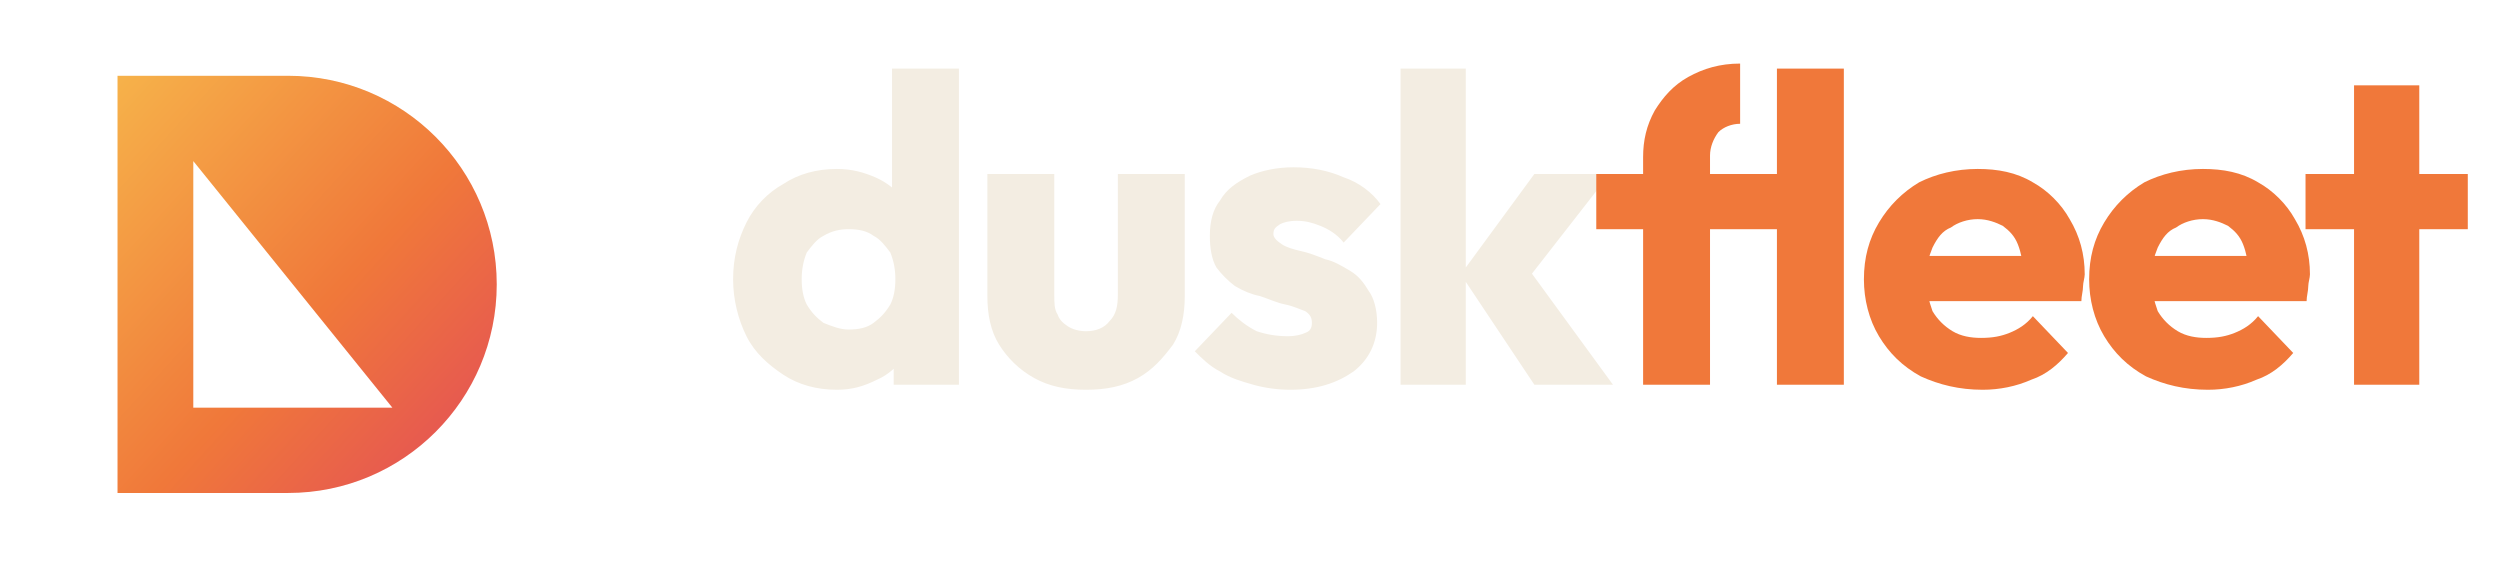
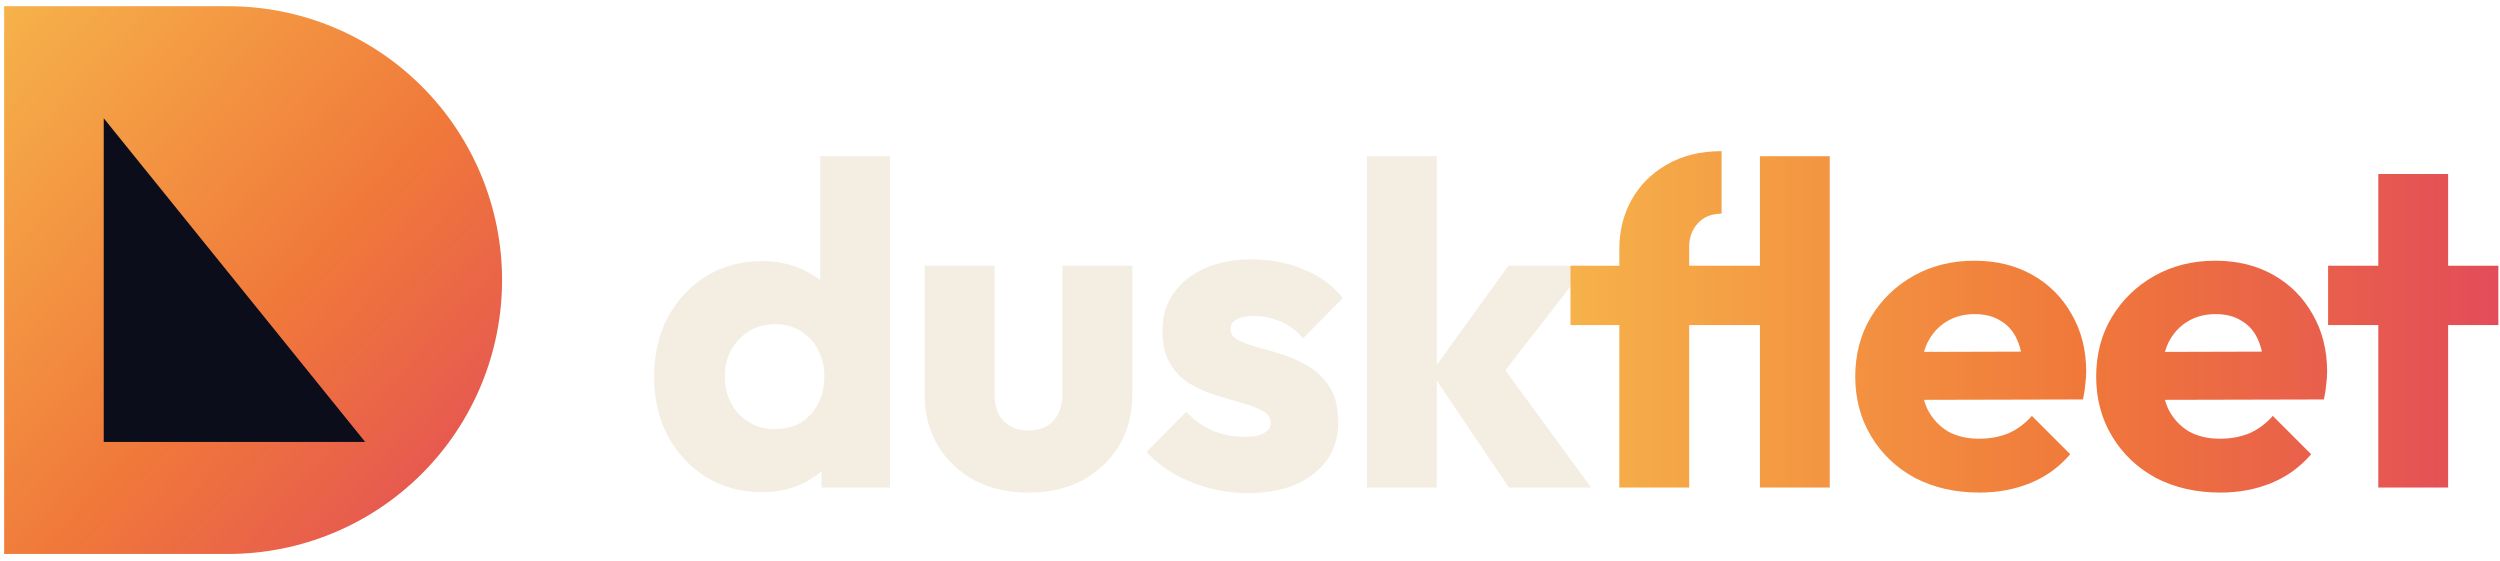
- <svg xmlns="http://www.w3.org/2000/svg" width="400" height="91" viewBox="0 0 149 34" fill="none">
+ <svg xmlns="http://www.w3.org/2000/svg" width="241" height="54" viewBox="14 37 241 54" fill="none">
+   <path d="M14.4 37.6H36C43.002 37.6 49.717 40.381 54.667 45.332C59.618 50.283 62.4 56.998 62.4 64C62.4 71.002 59.618 77.717 54.667 82.668C49.717 87.619 43.002 90.4 36 90.4H14.4V37.6Z" fill="url(#paint0_linear_197_32)" />
+   <path d="M24 48.4V79.6H49.2L24 48.4Z" fill="#0B0D1A" />
+   <path d="M87.484 84.44C85.46 84.44 83.656 83.956 82.072 82.988C80.517 82.02 79.285 80.7 78.376 79.028C77.496 77.356 77.056 75.449 77.056 73.308C77.056 71.167 77.496 69.26 78.376 67.588C79.285 65.916 80.517 64.596 82.072 63.628C83.656 62.66 85.46 62.176 87.484 62.176C88.951 62.176 90.271 62.455 91.444 63.012C92.647 63.569 93.629 64.347 94.392 65.344C95.184 66.312 95.624 67.427 95.712 68.688V77.708C95.624 78.969 95.199 80.113 94.436 81.14C93.673 82.137 92.691 82.944 91.488 83.56C90.285 84.147 88.951 84.44 87.484 84.44ZM88.672 78.368C89.64 78.368 90.476 78.163 91.18 77.752C91.884 77.312 92.441 76.711 92.852 75.948C93.263 75.185 93.468 74.305 93.468 73.308C93.468 72.311 93.263 71.445 92.852 70.712C92.471 69.949 91.913 69.348 91.18 68.908C90.476 68.468 89.655 68.248 88.716 68.248C87.777 68.248 86.941 68.468 86.208 68.908C85.504 69.348 84.932 69.949 84.492 70.712C84.081 71.475 83.876 72.34 83.876 73.308C83.876 74.276 84.081 75.141 84.492 75.904C84.903 76.667 85.475 77.268 86.208 77.708C86.941 78.148 87.763 78.368 88.672 78.368ZM99.804 84H93.204V78.236L94.216 73.044L93.072 67.852V52.056H99.804V84ZM113.168 84.484C111.203 84.484 109.457 84.088 107.932 83.296C106.436 82.475 105.263 81.36 104.412 79.952C103.561 78.515 103.136 76.872 103.136 75.024V62.616H109.868V74.936C109.868 75.669 109.985 76.3 110.22 76.828C110.484 77.356 110.865 77.767 111.364 78.06C111.863 78.353 112.464 78.5 113.168 78.5C114.165 78.5 114.957 78.192 115.544 77.576C116.131 76.931 116.424 76.051 116.424 74.936V62.616H123.156V74.98C123.156 76.857 122.731 78.515 121.88 79.952C121.029 81.36 119.856 82.475 118.36 83.296C116.864 84.088 115.133 84.484 113.168 84.484ZM134.291 84.528C133.029 84.528 131.783 84.367 130.551 84.044C129.348 83.721 128.219 83.267 127.163 82.68C126.136 82.064 125.256 81.36 124.523 80.568L128.351 76.696C129.055 77.459 129.891 78.06 130.859 78.5C131.827 78.911 132.883 79.116 134.027 79.116C134.819 79.116 135.42 78.999 135.831 78.764C136.271 78.529 136.491 78.207 136.491 77.796C136.491 77.268 136.227 76.872 135.699 76.608C135.2 76.315 134.555 76.065 133.763 75.86C132.971 75.625 132.135 75.376 131.255 75.112C130.375 74.848 129.539 74.481 128.747 74.012C127.955 73.543 127.309 72.897 126.811 72.076C126.312 71.225 126.063 70.155 126.063 68.864C126.063 67.485 126.415 66.297 127.119 65.3C127.823 64.273 128.82 63.467 130.111 62.88C131.401 62.293 132.912 62 134.643 62C136.461 62 138.133 62.323 139.659 62.968C141.213 63.584 142.475 64.508 143.443 65.74L139.615 69.612C138.94 68.82 138.177 68.263 137.327 67.94C136.505 67.617 135.699 67.456 134.907 67.456C134.144 67.456 133.572 67.573 133.191 67.808C132.809 68.013 132.619 68.321 132.619 68.732C132.619 69.172 132.868 69.524 133.367 69.788C133.865 70.052 134.511 70.287 135.303 70.492C136.095 70.697 136.931 70.947 137.811 71.24C138.691 71.533 139.527 71.929 140.319 72.428C141.111 72.927 141.756 73.601 142.255 74.452C142.753 75.273 143.003 76.359 143.003 77.708C143.003 79.791 142.211 81.448 140.627 82.68C139.072 83.912 136.96 84.528 134.291 84.528ZM159.459 84L151.979 72.912L159.415 62.616H166.939L157.963 74.188L158.183 71.416L167.379 84H159.459ZM145.775 84V52.056H152.507V84H145.775Z" fill="#F3EDE2" />
+   <path d="M170.104 84V60.988C170.104 59.287 170.485 57.732 171.248 56.324C172.04 54.887 173.169 53.743 174.636 52.892C176.132 52.012 177.907 51.572 179.96 51.572V57.6C178.992 57.6 178.229 57.908 177.672 58.524C177.115 59.14 176.836 59.888 176.836 60.768V84H170.104ZM165.396 68.336V62.616H186.56V68.336H165.396ZM183.656 84V52.056H190.388V84H183.656ZM204.814 84.484C202.496 84.484 200.428 84.015 198.61 83.076C196.82 82.108 195.412 80.773 194.386 79.072C193.359 77.371 192.846 75.449 192.846 73.308C192.846 71.167 193.344 69.26 194.342 67.588C195.368 65.887 196.747 64.552 198.478 63.584C200.208 62.616 202.159 62.132 204.33 62.132C206.442 62.132 208.304 62.587 209.918 63.496C211.531 64.405 212.792 65.667 213.702 67.28C214.64 68.893 215.11 70.741 215.11 72.824C215.11 73.205 215.08 73.616 215.022 74.056C214.992 74.467 214.919 74.951 214.802 75.508L196.366 75.552V70.932L211.942 70.888L209.038 72.824C209.008 71.592 208.818 70.58 208.466 69.788C208.114 68.967 207.586 68.351 206.882 67.94C206.207 67.5 205.371 67.28 204.374 67.28C203.318 67.28 202.394 67.529 201.602 68.028C200.839 68.497 200.238 69.172 199.798 70.052C199.387 70.932 199.182 72.003 199.182 73.264C199.182 74.525 199.402 75.611 199.842 76.52C200.311 77.4 200.956 78.089 201.778 78.588C202.628 79.057 203.626 79.292 204.77 79.292C205.826 79.292 206.779 79.116 207.63 78.764C208.48 78.383 209.228 77.825 209.874 77.092L213.57 80.788C212.514 82.02 211.238 82.944 209.742 83.56C208.246 84.176 206.603 84.484 204.814 84.484ZM228.039 84.484C225.722 84.484 223.654 84.015 221.835 83.076C220.046 82.108 218.638 80.773 217.611 79.072C216.585 77.371 216.071 75.449 216.071 73.308C216.071 71.167 216.57 69.26 217.567 67.588C218.594 65.887 219.973 64.552 221.703 63.584C223.434 62.616 225.385 62.132 227.555 62.132C229.667 62.132 231.53 62.587 233.143 63.496C234.757 64.405 236.018 65.667 236.927 67.28C237.866 68.893 238.335 70.741 238.335 72.824C238.335 73.205 238.306 73.616 238.247 74.056C238.218 74.467 238.145 74.951 238.027 75.508L219.591 75.552V70.932L235.167 70.888L232.263 72.824C232.234 71.592 232.043 70.58 231.691 69.788C231.339 68.967 230.811 68.351 230.107 67.94C229.433 67.5 228.597 67.28 227.599 67.28C226.543 67.28 225.619 67.529 224.827 68.028C224.065 68.497 223.463 69.172 223.023 70.052C222.613 70.932 222.407 72.003 222.407 73.264C222.407 74.525 222.627 75.611 223.067 76.52C223.537 77.4 224.182 78.089 225.003 78.588C225.854 79.057 226.851 79.292 227.995 79.292C229.051 79.292 230.005 79.116 230.855 78.764C231.706 78.383 232.454 77.825 233.099 77.092L236.795 80.788C235.739 82.02 234.463 82.944 232.967 83.56C231.471 84.176 229.829 84.484 228.039 84.484ZM243.268 84V53.772H250V84H243.268ZM238.428 68.336V62.616H254.84V68.336H238.428Z" fill="url(#paint1_linear_197_32)" />
  <defs>
-     <linearGradient id="sunset" x1="6.8" y1="4.53" x2="31.62" y2="27.1" gradientUnits="userSpaceOnUse">
+     <linearGradient id="paint0_linear_197_32" x1="14.4" y1="37.6" x2="66.964" y2="85.384" gradientUnits="userSpaceOnUse">
      <stop stop-color="#F6B24A" />
-       <stop offset=".55" stop-color="#F0783A" />
+       <stop offset="0.55" stop-color="#F0783A" />
+       <stop offset="1" stop-color="#E24B5A" />
+     </linearGradient>
+     <linearGradient id="paint1_linear_197_32" x1="165" y1="68" x2="256" y2="68" gradientUnits="userSpaceOnUse">
+       <stop stop-color="#F6B24A" />
+       <stop offset="0.55" stop-color="#F0783A" />
      <stop offset="1" stop-color="#E24B5A" />
    </linearGradient>
  </defs>
-   <path fill="url(#sunset)" fill-rule="evenodd" d="M6.8 4.53H17A12.47 12.47 0 0 1 17 29.47H6.8ZM11.33 9.63V24.37H23.23Z" />
-   <path fill="#F3EDE2" d="M49.8 23.3C48.6 23.3 47.5 23 46.6 22.4C45.7 21.8 44.9 21.1 44.4 20.1C43.9 19.1 43.6 17.9 43.6 16.7C43.6 15.4 43.9 14.3 44.4 13.3C44.9 12.3 45.7 11.5 46.6 11C47.5 10.4 48.6 10.1 49.8 10.1C50.7 10.1 51.4 10.3 52.1 10.6C52.8 10.9 53.4 11.4 53.9 12C54.3 12.5 54.6 13.2 54.6 14V19.3C54.6 20 54.3 20.7 53.9 21.3C53.4 21.9 52.9 22.4 52.2 22.7C51.4 23.1 50.7 23.3 49.8 23.3ZM50.5 19.7C51.1 19.7 51.6 19.6 52 19.3C52.4 19 52.7 18.7 53 18.2C53.2 17.8 53.3 17.3 53.3 16.7C53.3 16.1 53.2 15.6 53 15.1C52.7 14.7 52.4 14.3 52 14.1C51.6 13.8 51.1 13.7 50.5 13.7C50 13.7 49.5 13.8 49 14.1C48.6 14.3 48.3 14.7 48 15.1C47.8 15.6 47.7 16.1 47.7 16.7C47.7 17.3 47.8 17.8 48 18.2C48.3 18.7 48.6 19 49 19.3C49.5 19.5 50 19.7 50.5 19.7ZM57.1 23H53.2V19.6L53.8 16.5L53.1 13.5V4.1H57.1ZM64.7 23.3C63.5 23.3 62.5 23.1 61.6 22.6C60.7 22.1 60 21.4 59.5 20.6C59 19.8 58.8 18.8 58.8 17.7V10.4H62.8V17.6C62.8 18.1 62.8 18.5 63 18.8C63.1 19.1 63.3 19.3 63.6 19.5C63.9 19.7 64.3 19.8 64.7 19.8C65.3 19.8 65.8 19.6 66.1 19.2C66.5 18.8 66.6 18.3 66.6 17.6V10.4H70.6V17.7C70.6 18.8 70.4 19.8 69.9 20.6C69.3 21.4 68.7 22.1 67.8 22.6C66.9 23.1 65.9 23.3 64.7 23.3ZM76.9 23.3C76.2 23.3 75.4 23.2 74.7 23C74 22.8 73.3 22.6 72.7 22.2C72.1 21.9 71.6 21.4 71.2 21L73.4 18.7C73.8 19.1 74.3 19.5 74.9 19.8C75.5 20 76.1 20.1 76.8 20.1C77.2 20.1 77.6 20 77.8 19.9C78.1 19.8 78.2 19.6 78.2 19.3C78.2 19 78.1 18.8 77.8 18.6C77.5 18.5 77.1 18.3 76.6 18.2C76.1 18.1 75.7 17.9 75.1 17.7C74.6 17.6 74.1 17.4 73.6 17.1C73.2 16.8 72.8 16.4 72.5 16C72.2 15.5 72.1 14.8 72.1 14.1C72.1 13.2 72.3 12.5 72.7 12C73.1 11.3 73.7 10.9 74.5 10.5C75.2 10.2 76.1 10 77.1 10C78.2 10 79.2 10.2 80.1 10.6C81 10.9 81.8 11.5 82.3 12.2L80.1 14.5C79.7 14 79.2 13.7 78.7 13.5C78.2 13.3 77.8 13.2 77.3 13.2C76.8 13.2 76.5 13.3 76.3 13.4C76 13.6 75.9 13.7 75.9 14C75.9 14.2 76.1 14.4 76.4 14.6C76.7 14.8 77.1 14.9 77.5 15C78 15.1 78.5 15.3 79 15.5C79.5 15.6 80 15.9 80.5 16.2C81 16.5 81.3 16.9 81.6 17.4C81.9 17.8 82.1 18.5 82.1 19.3C82.1 20.5 81.6 21.5 80.7 22.2C79.7 22.9 78.5 23.3 76.9 23.3ZM91.5 23L87.1 16.4L91.5 10.4H96L90.7 17.2L90.8 15.6L96.2 23ZM83.5 23V4.1H87.4V23Z" />
-   <g fill="#F0783A">
-     <path d="M98 23V9.4C98 8.4 98.2 7.5 98.7 6.6C99.2 5.8 99.8 5.1 100.7 4.6C101.6 4.1 102.6 3.8 103.8 3.8V7.4C103.3 7.4 102.8 7.6 102.5 7.9C102.2 8.3 102 8.8 102 9.3V23ZM95.2 13.7V10.4H107.7V13.7ZM106 23V4.1H110V23ZM140.5 23V5.1H144.4V23ZM137.6 13.7V10.4H147.3V13.7Z" />
-     <path id="e" d="M118.3 23.3C116.9 23.3 115.7 23 114.6 22.5C113.5 21.9 112.7 21.1 112.1 20.1C111.5 19.1 111.2 17.9 111.2 16.7C111.2 15.4 111.5 14.3 112.1 13.3C112.7 12.3 113.5 11.5 114.5 10.9C115.5 10.4 116.7 10.1 118 10.1C119.2 10.1 120.3 10.3 121.3 10.9C122.2 11.4 123 12.2 123.5 13.1C124.1 14.1 124.4 15.2 124.4 16.4C124.4 16.6 124.3 16.9 124.3 17.1C124.3 17.4 124.2 17.7 124.2 18L113.3 18V15.3L122.5 15.3L120.8 16.4C120.7 15.7 120.6 15.1 120.4 14.6C120.2 14.1 119.9 13.8 119.5 13.5C119.1 13.3 118.6 13.1 118 13.1C117.4 13.1 116.8 13.3 116.4 13.6C115.9 13.8 115.6 14.2 115.3 14.8C115.1 15.3 114.9 15.9 114.9 16.7C114.9 17.4 115.1 18 115.3 18.6C115.6 19.1 116 19.5 116.5 19.8C117 20.1 117.6 20.2 118.2 20.2C118.9 20.2 119.4 20.1 119.9 19.9C120.4 19.7 120.9 19.4 121.3 18.9L123.4 21.1C122.8 21.8 122.1 22.4 121.2 22.7C120.3 23.1 119.3 23.3 118.3 23.3Z" />
-     <use href="#e" x="13.464" />
-   </g>
</svg>
